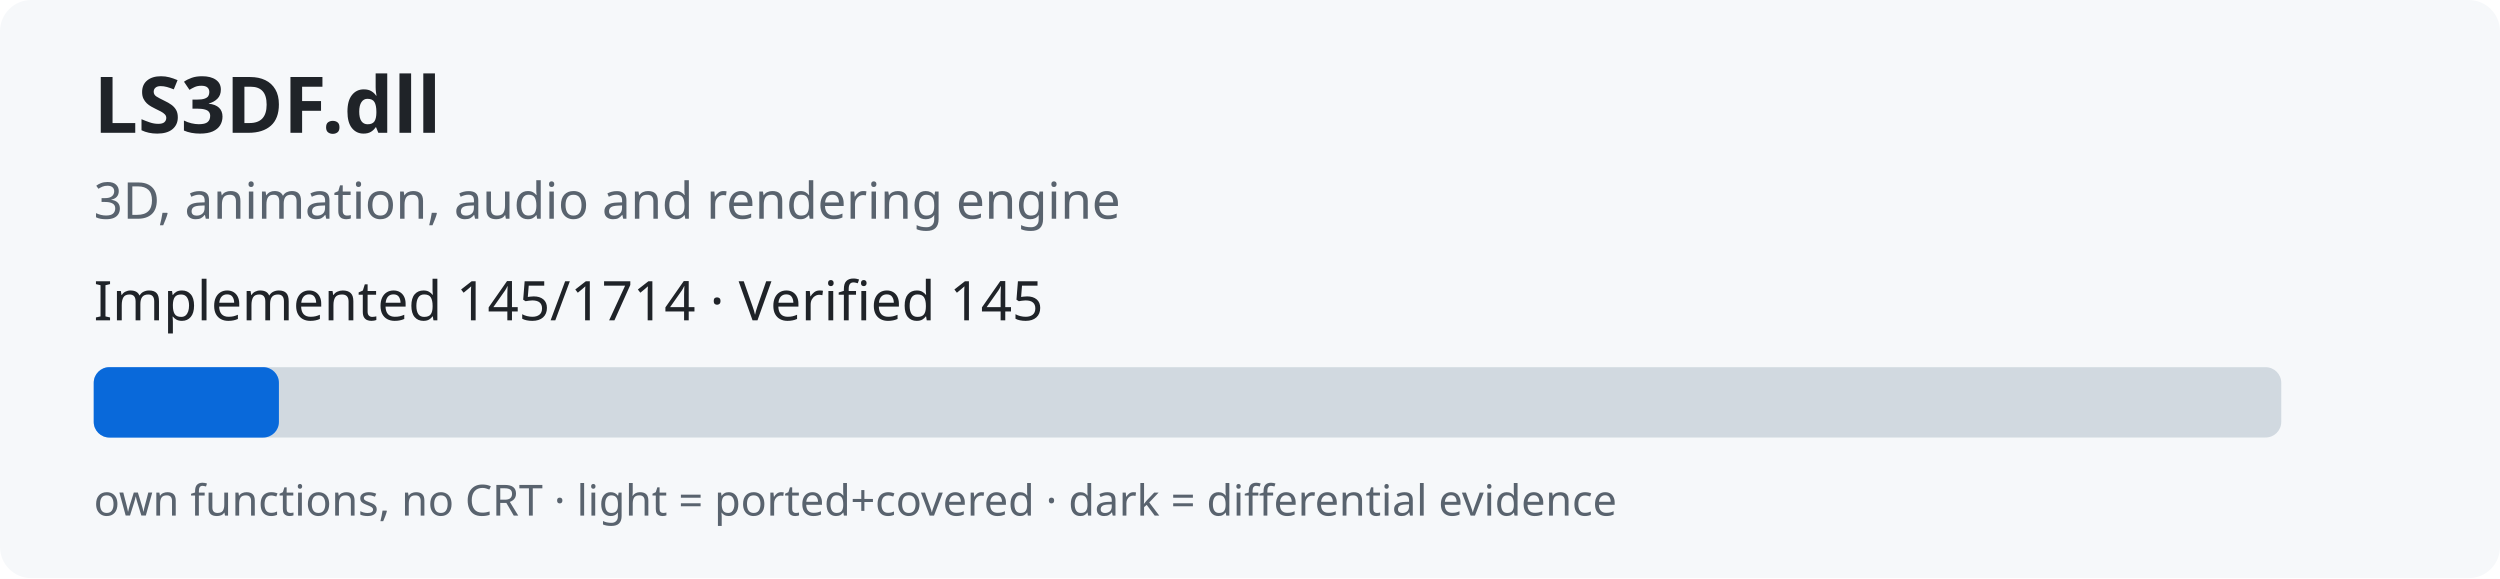
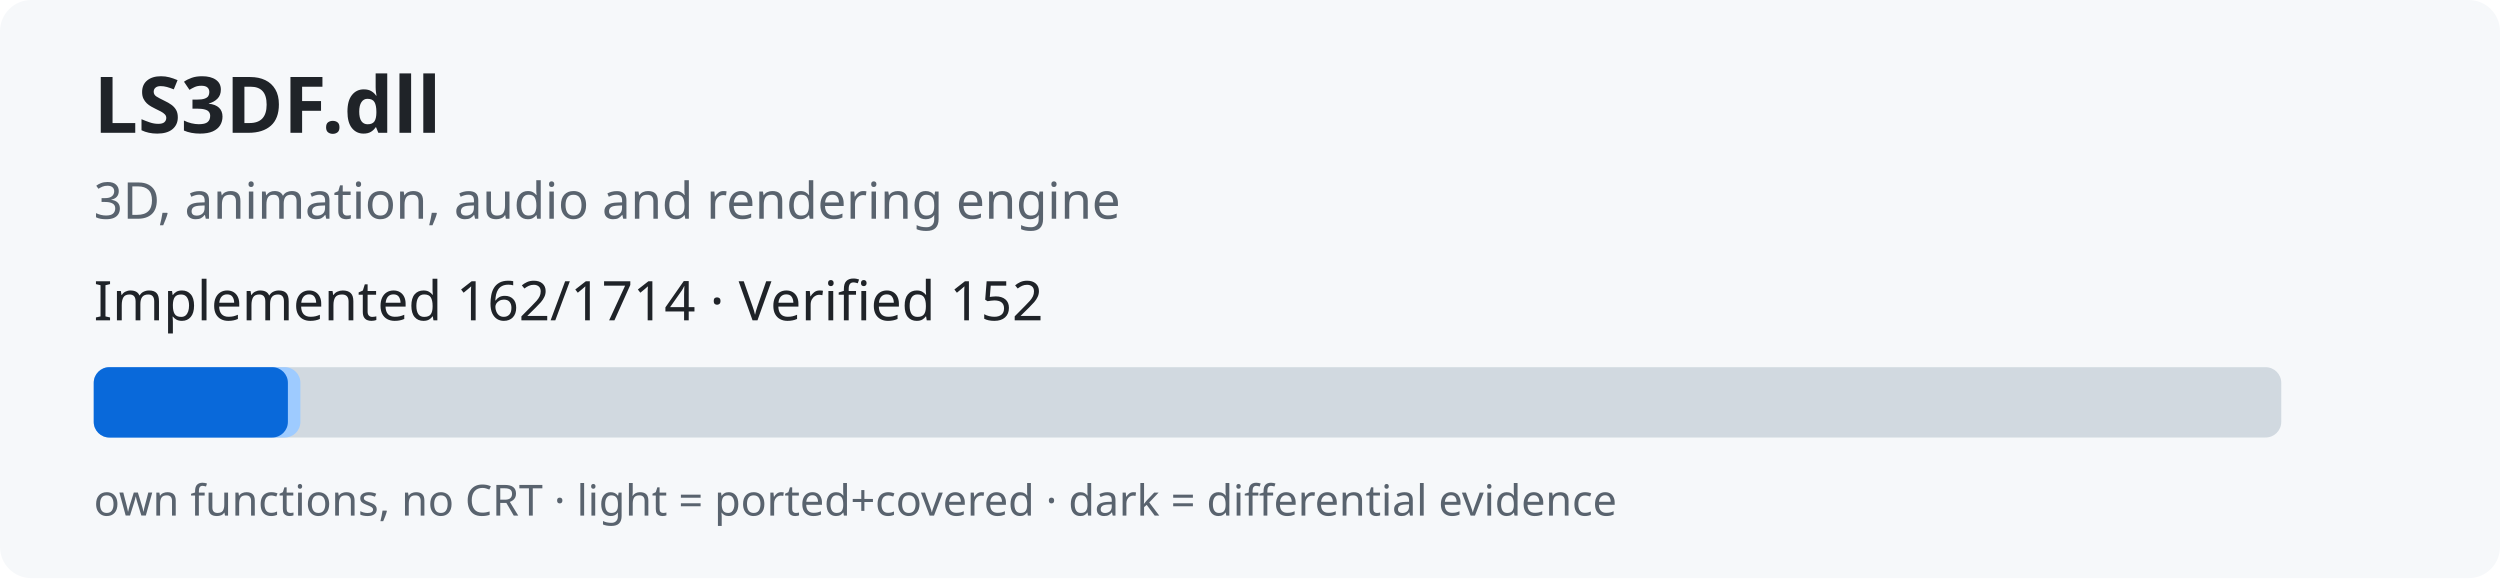
<svg xmlns="http://www.w3.org/2000/svg" width="640" height="148" role="img">
  <rect width="640" height="148" rx="8" fill="#f6f8fa" />
  <text x="24" y="34" font-family="sans-serif" font-size="20" font-weight="bold" fill="#1f2328">LS3DF.dll</text>
  <text x="24" y="56" font-family="sans-serif" font-size="13" fill="#59636e">3D, animation, audio and rendering engine</text>
-   <text x="24" y="82" font-family="sans-serif" font-size="14" fill="#1f2328">Implemented 145/1714 · Verified 145</text>
+   <text x="24" y="82" font-family="sans-serif" font-size="14" fill="#1f2328">Implemented 162/1714 · Verified 152</text>
  <rect x="24" y="94" width="560" height="18" rx="4" fill="#d1d9e0" />
-   <rect x="24" y="94" width="47.4" height="18" rx="4" fill="#9ecbff" />
-   <rect x="24" y="94" width="47.4" height="18" rx="4" fill="#0969da" />
+   <rect x="24" y="94" width="52.9" height="18" rx="4" fill="#9ecbff" />
+   <rect x="24" y="94" width="49.7" height="18" rx="4" fill="#0969da" />
  <text x="24" y="132" font-family="sans-serif" font-size="11" fill="#59636e">own functions, no CRT · light = ported+covered · dark = differential evidence</text>
</svg>
